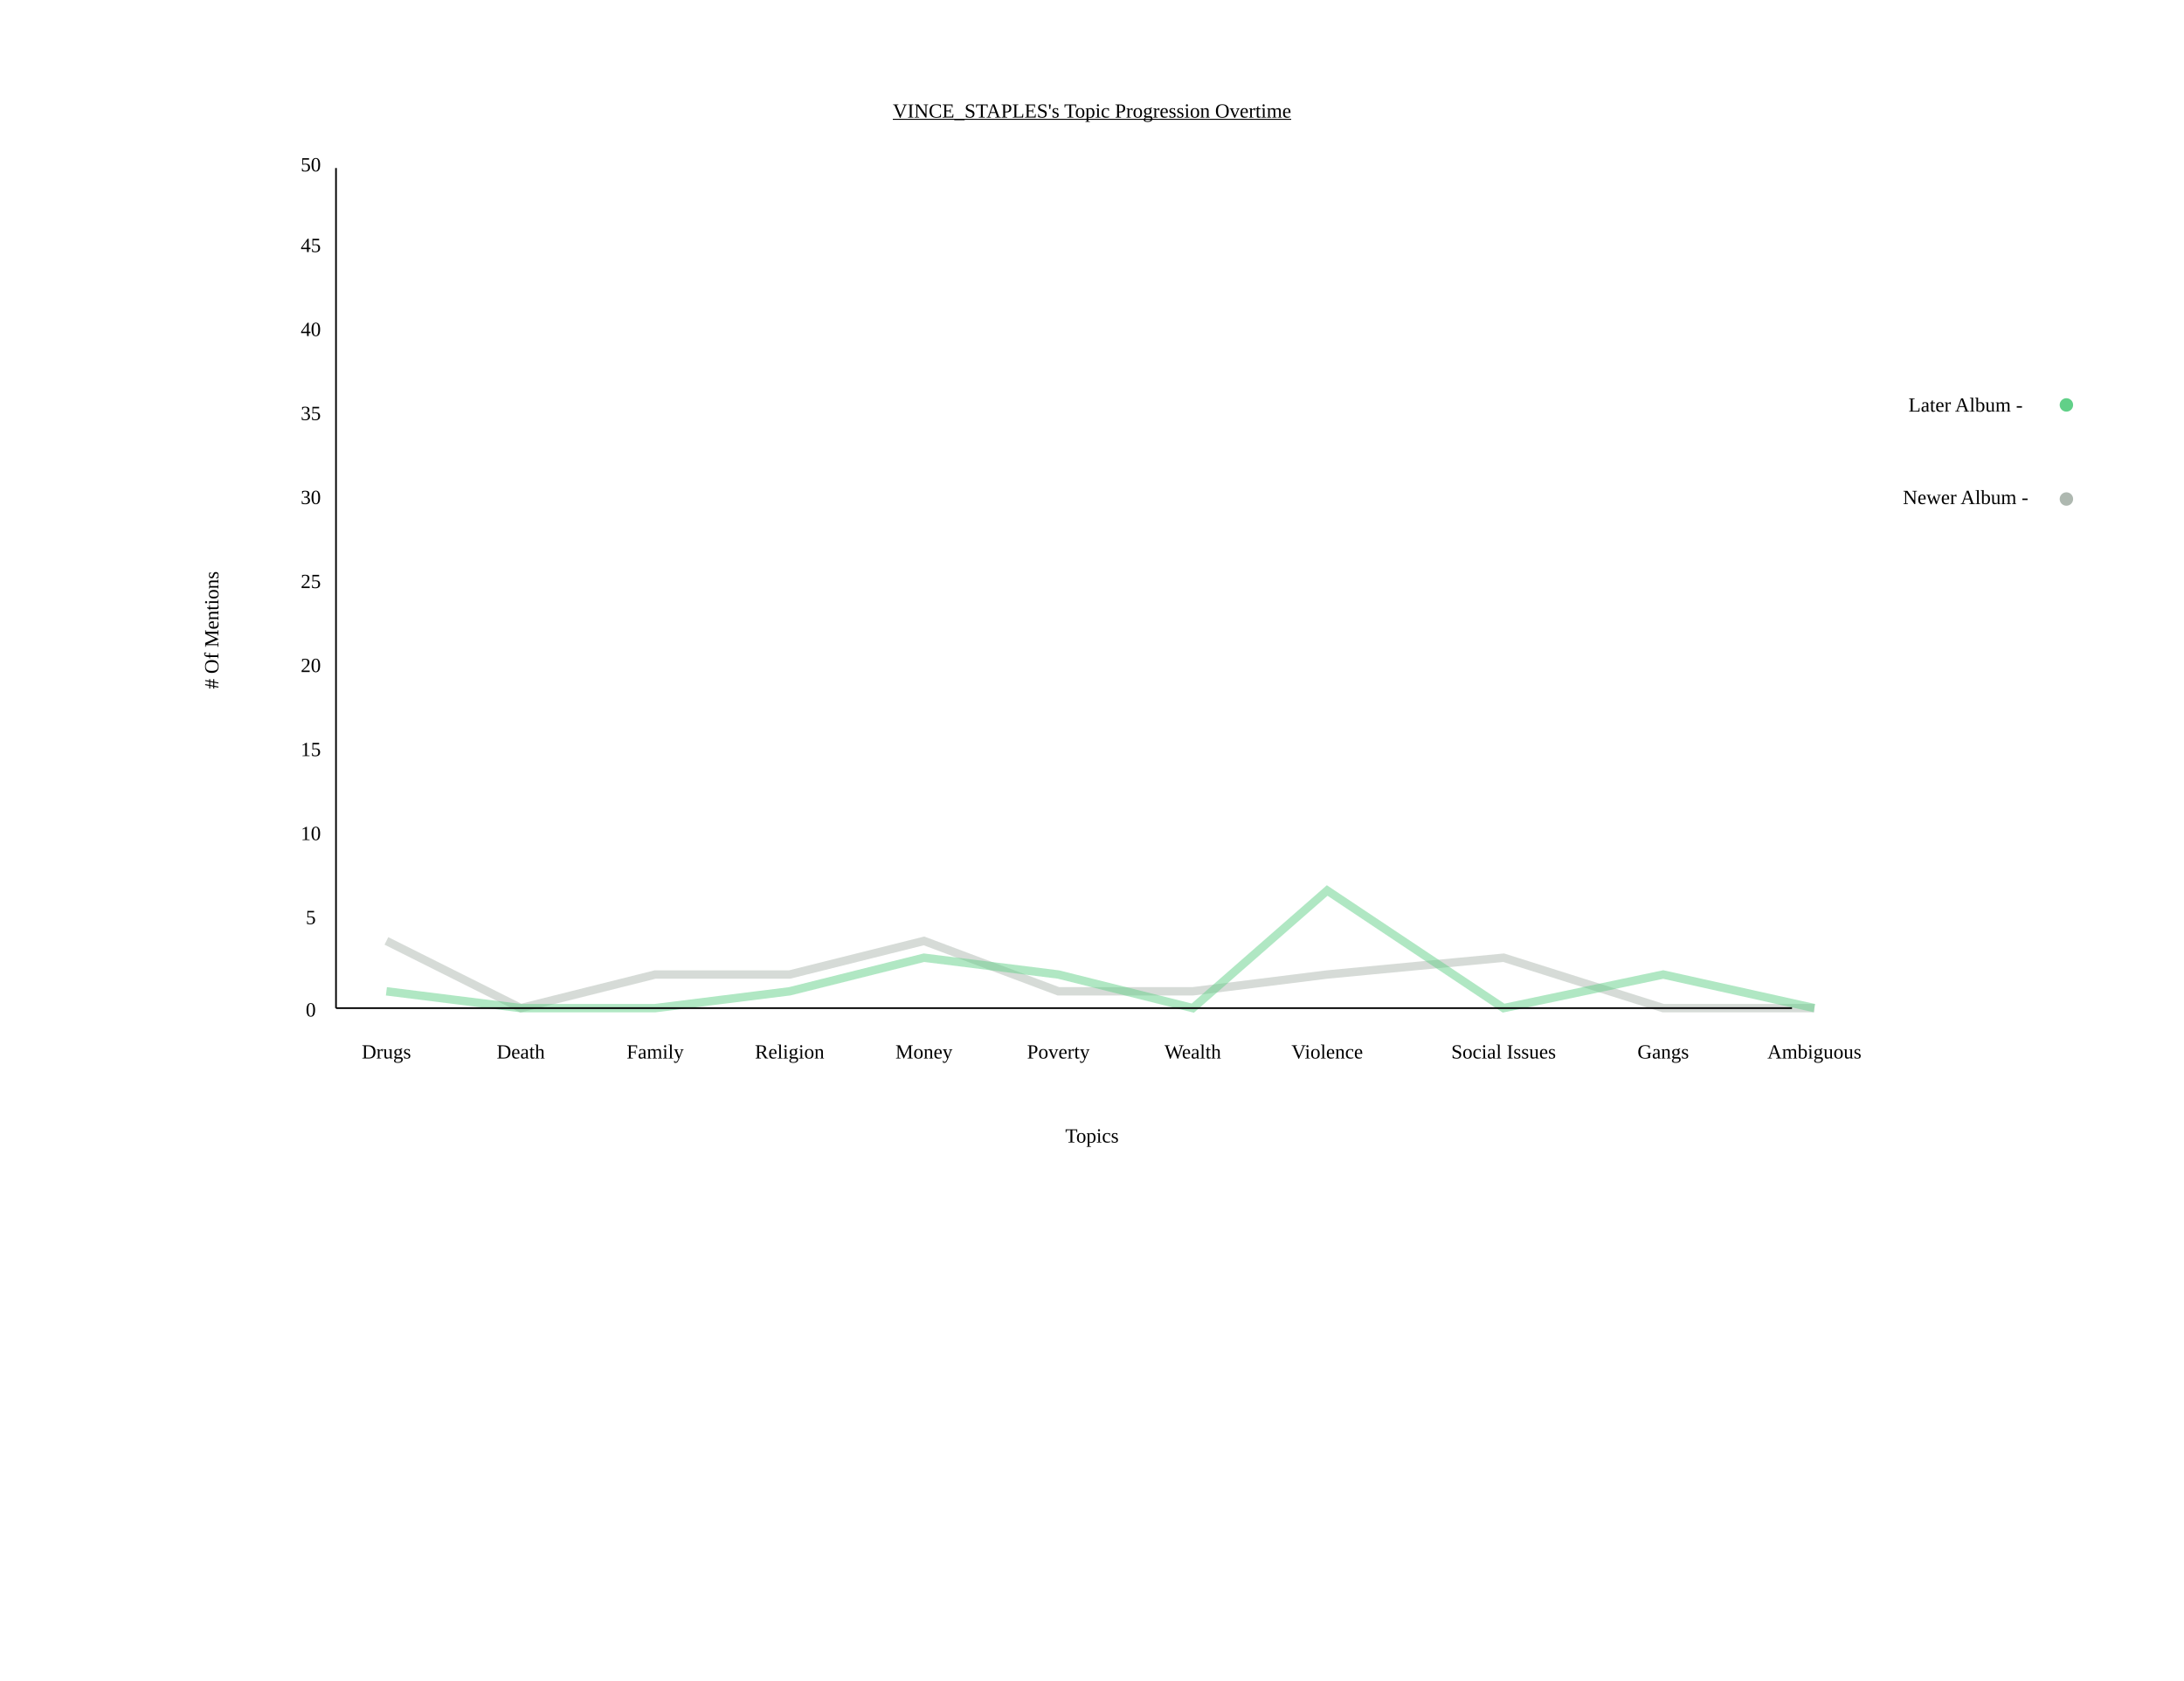
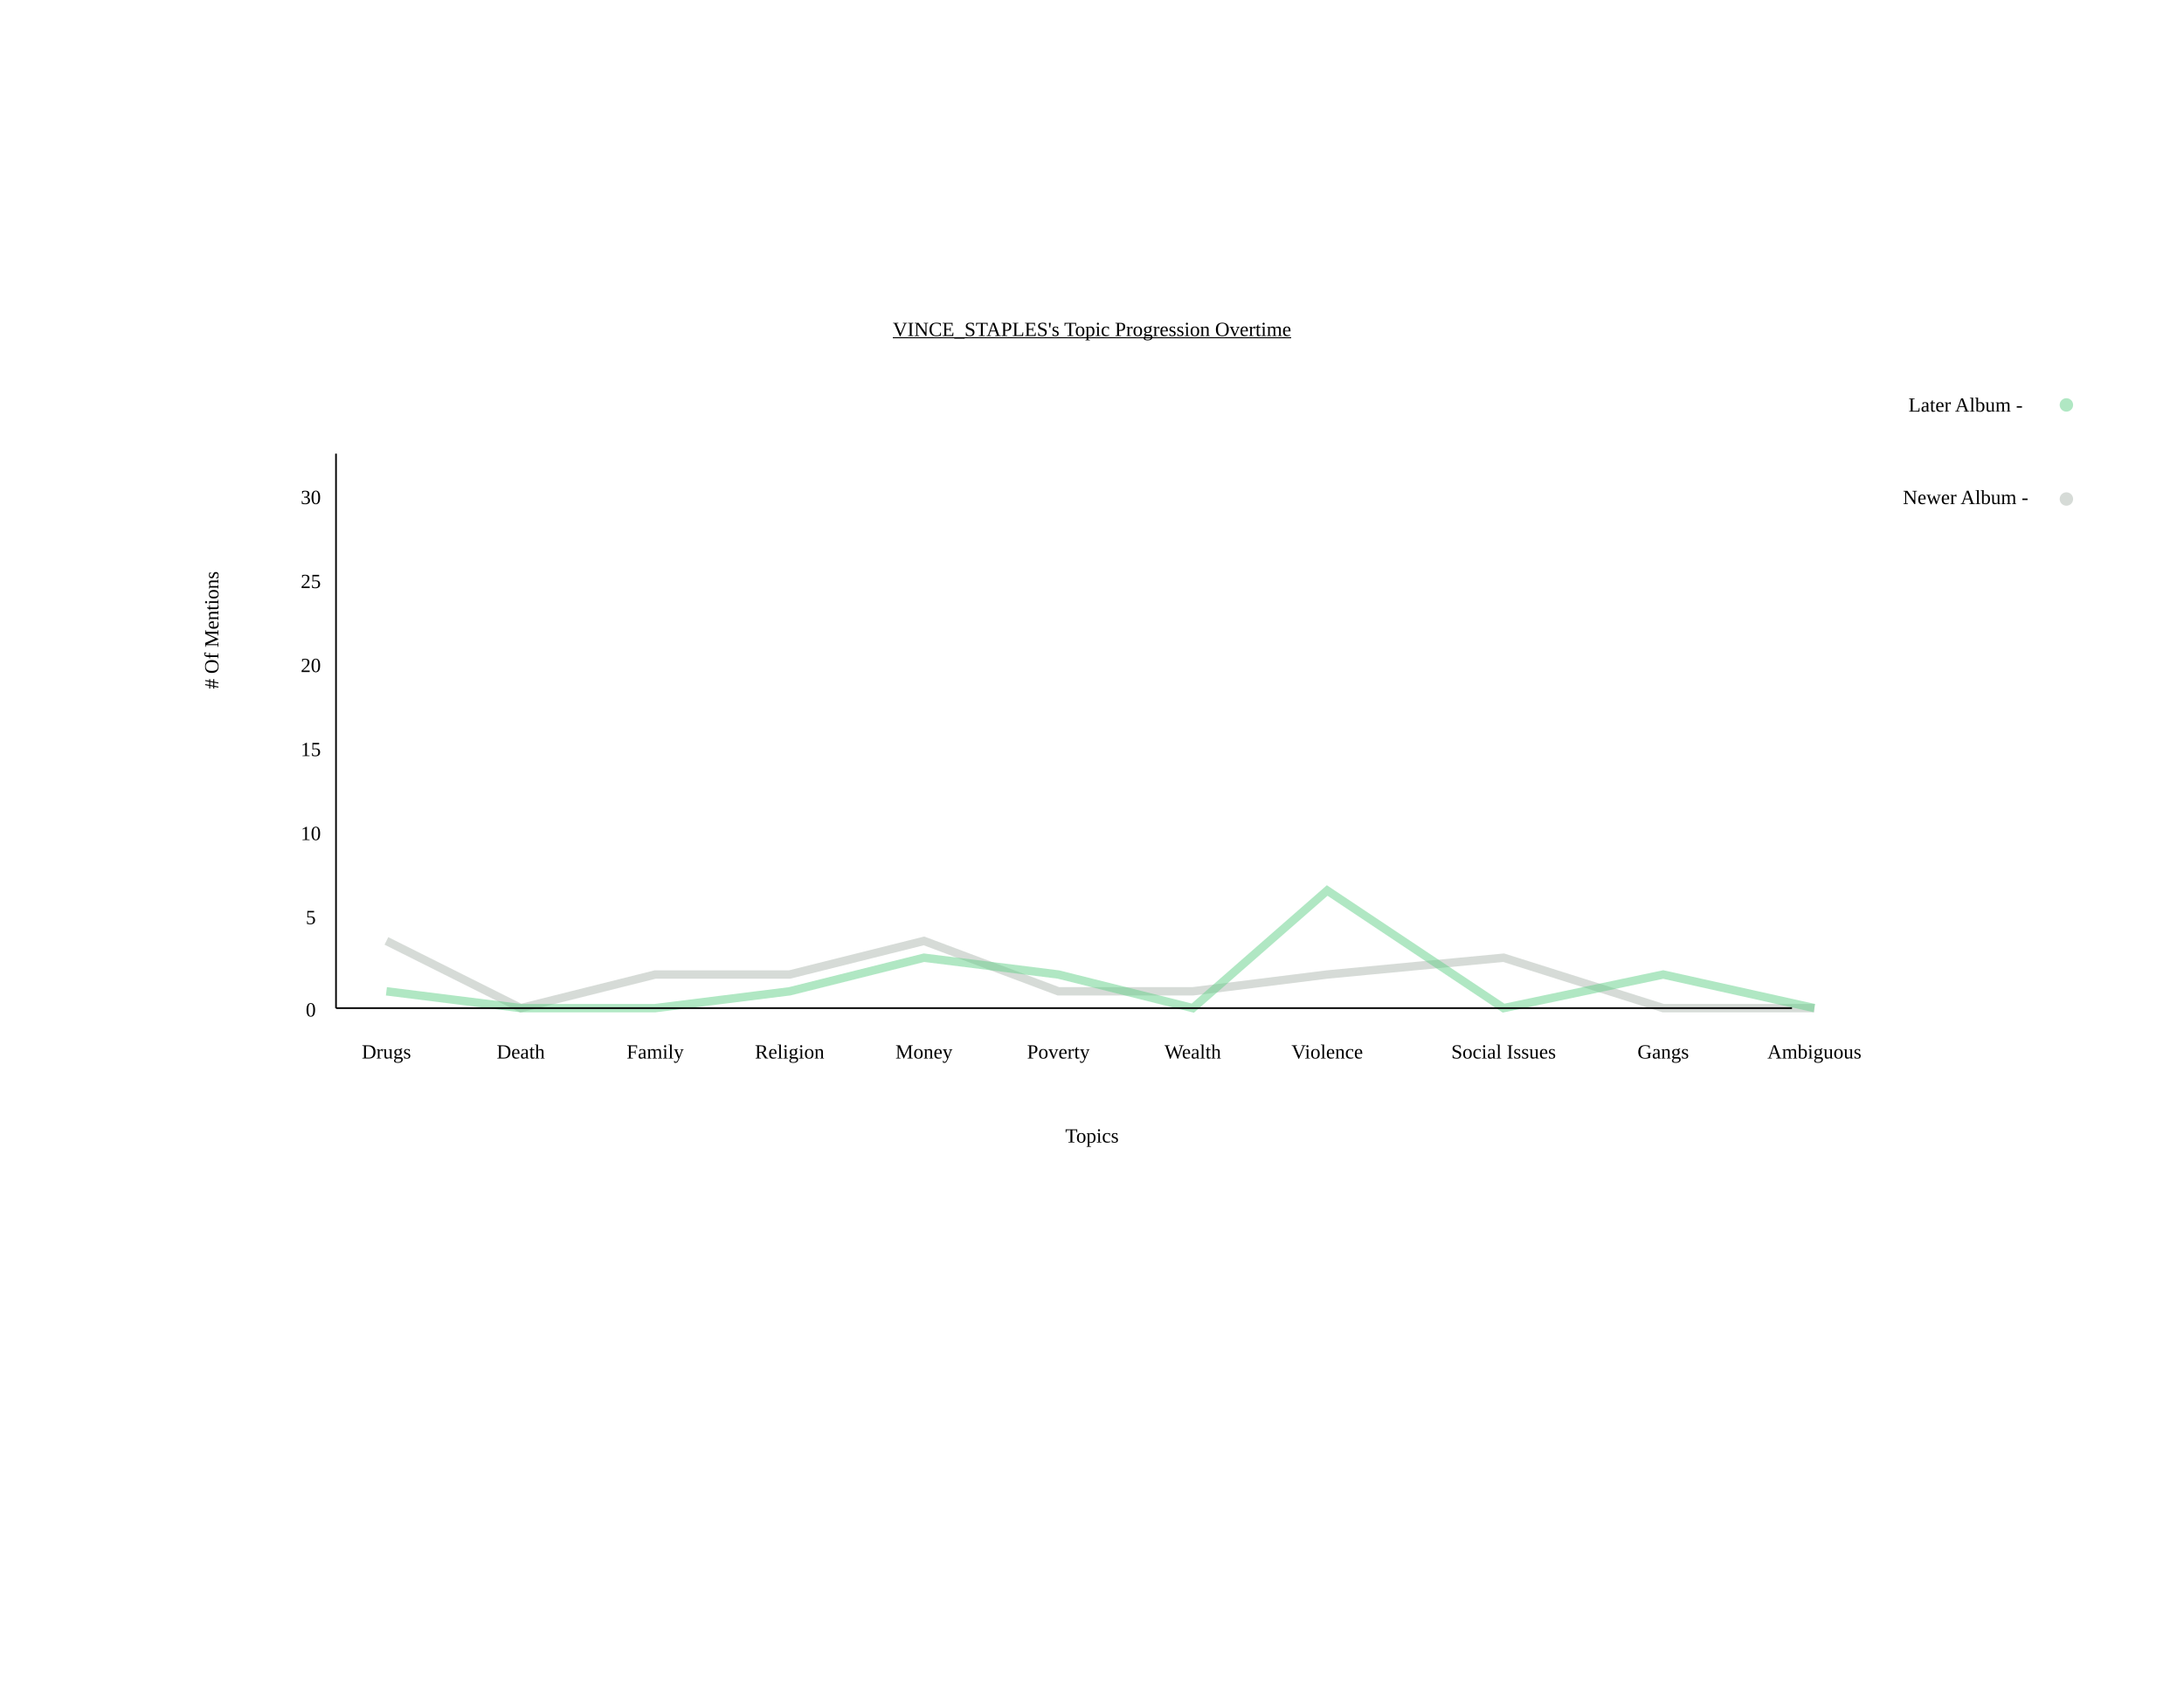
<svg xmlns="http://www.w3.org/2000/svg" width="1300" height="1000">
  <g transform="translate(200, 600)">
    <polyline fill="none" stroke="#aeb8b0" stroke-width="5" opacity="0.5" points="                                     30, -40                                     110, 0                                     190,-20                                     270,-20                                     350,-40                                     430,-10                                     510,-10                                     590,-20                                     695,-30                                     790,0                                     880,0" />
    <polyline fill="none" stroke="#61D088" stroke-width="5" opacity="0.5" points="                                     30, -10                                     110, 0                                     190,0                                     270,-10                                     350,-30                                     430,-20                                     510,0                                     590,-70                                     695,0                                     790,-20                                     880,0" />
    <line x1="0" x2="866.667" y1="0" y2="0" stroke="black" />
-     <line x1="0" x2="0" y1="0" y2="-500" stroke="black" />
-     <text x="450" y="-530" text-anchor="middle" text-decoration="underline">VINCE_STAPLES's Topic Progression Overtime</text>
+     <line x1="0" x2="0" y1="0" y2="-330" stroke="black" />
+     <text x="450" y="-400" text-anchor="middle" text-decoration="underline">VINCE_STAPLES's Topic Progression Overtime</text>
    <text x="450" y="80" text-anchor="middle">Topics</text>
    <text x="200" y="50" transform=" translate(-120,10) rotate(270)"># Of
                        Mentions</text>
    <text x="30" y="30" text-anchor="middle">Drugs</text>
    <text x="110" y="30" text-anchor="middle">Death</text>
    <text x="190" y="30" text-anchor="middle">Family</text>
    <text x="270" y="30" text-anchor="middle">Religion</text>
    <text x="350" y="30" text-anchor="middle">Money</text>
    <text x="430" y="30" text-anchor="middle">Poverty</text>
    <text x="510" y="30" text-anchor="middle">Wealth</text>
    <text x="590" y="30" text-anchor="middle">Violence</text>
    <text x="695" y="30" text-anchor="middle">Social Issues</text>
    <text x="790" y="30" text-anchor="middle">Gangs</text>
    <text x="880" y="30" text-anchor="middle">Ambiguous</text>
    <text x="-15" y="5" text-anchor="middle">0</text>
    <text x="-15" y="-50" text-anchor="middle">5</text>
    <text x="-15" y="-100" text-anchor="middle">10</text>
    <text x="-15" y="-150" text-anchor="middle">15</text>
    <text x="-15" y="-200" text-anchor="middle">20</text>
    <text x="-15" y="-250" text-anchor="middle">25</text>
    <text x="-15" y="-300" text-anchor="middle">30</text>
-     <text x="-15" y="-350" text-anchor="middle">35</text>
-     <text x="-15" y="-400" text-anchor="middle">40</text>
-     <text x="-15" y="-450" text-anchor="middle">45</text>
-     <text x="-15" y="-498" text-anchor="middle">50</text>
    <text x="970" y="-355" text-anchor="middle" font-size="12">Later Album
                        -</text>
    <text x="970" y="-300" text-anchor="middle" font-size="12">Newer Album
                        -</text>
-     <circle cx="1030" cy="-359" r="4" fill="#61D088" />
-     <circle cx="1030" cy="-303" r="4" fill="#aeb8b0" />
+     <circle cx="1030" cy="-359" r="4" fill="#61D088" opacity="0.5" />
+     <circle cx="1030" cy="-303" r="4" fill="#aeb8b0" opacity="0.5" />
  </g>
</svg>
